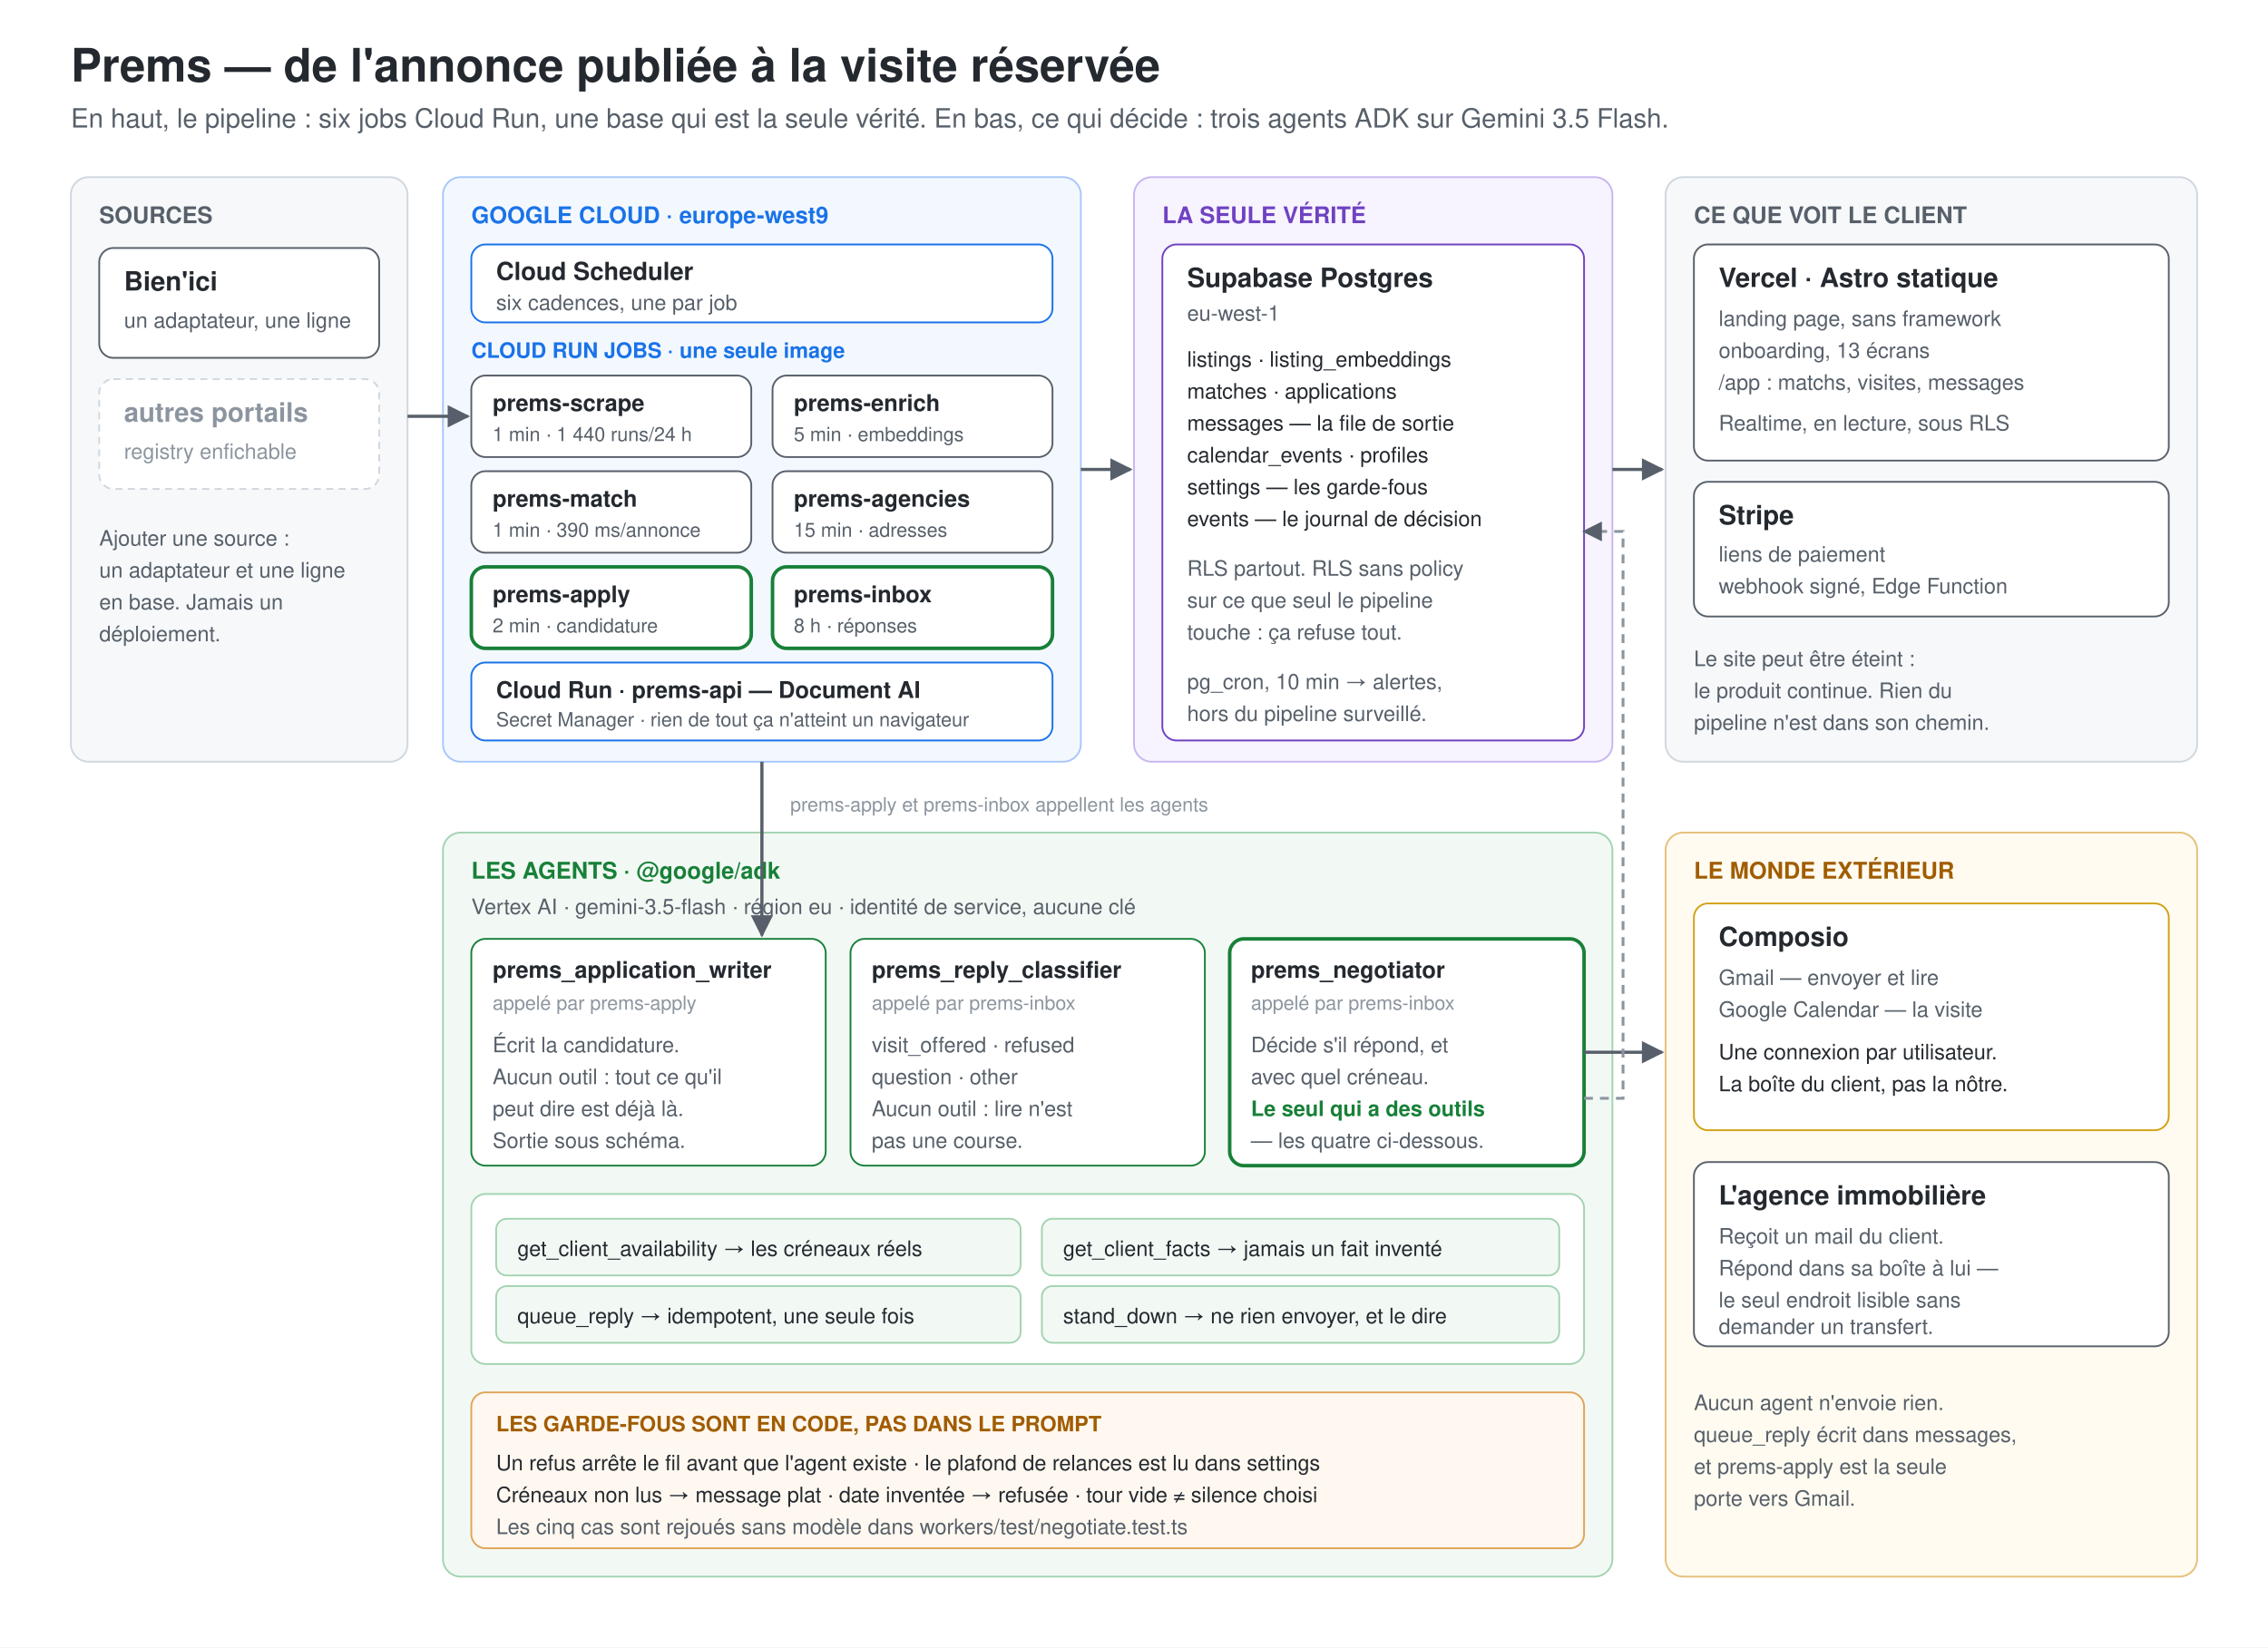
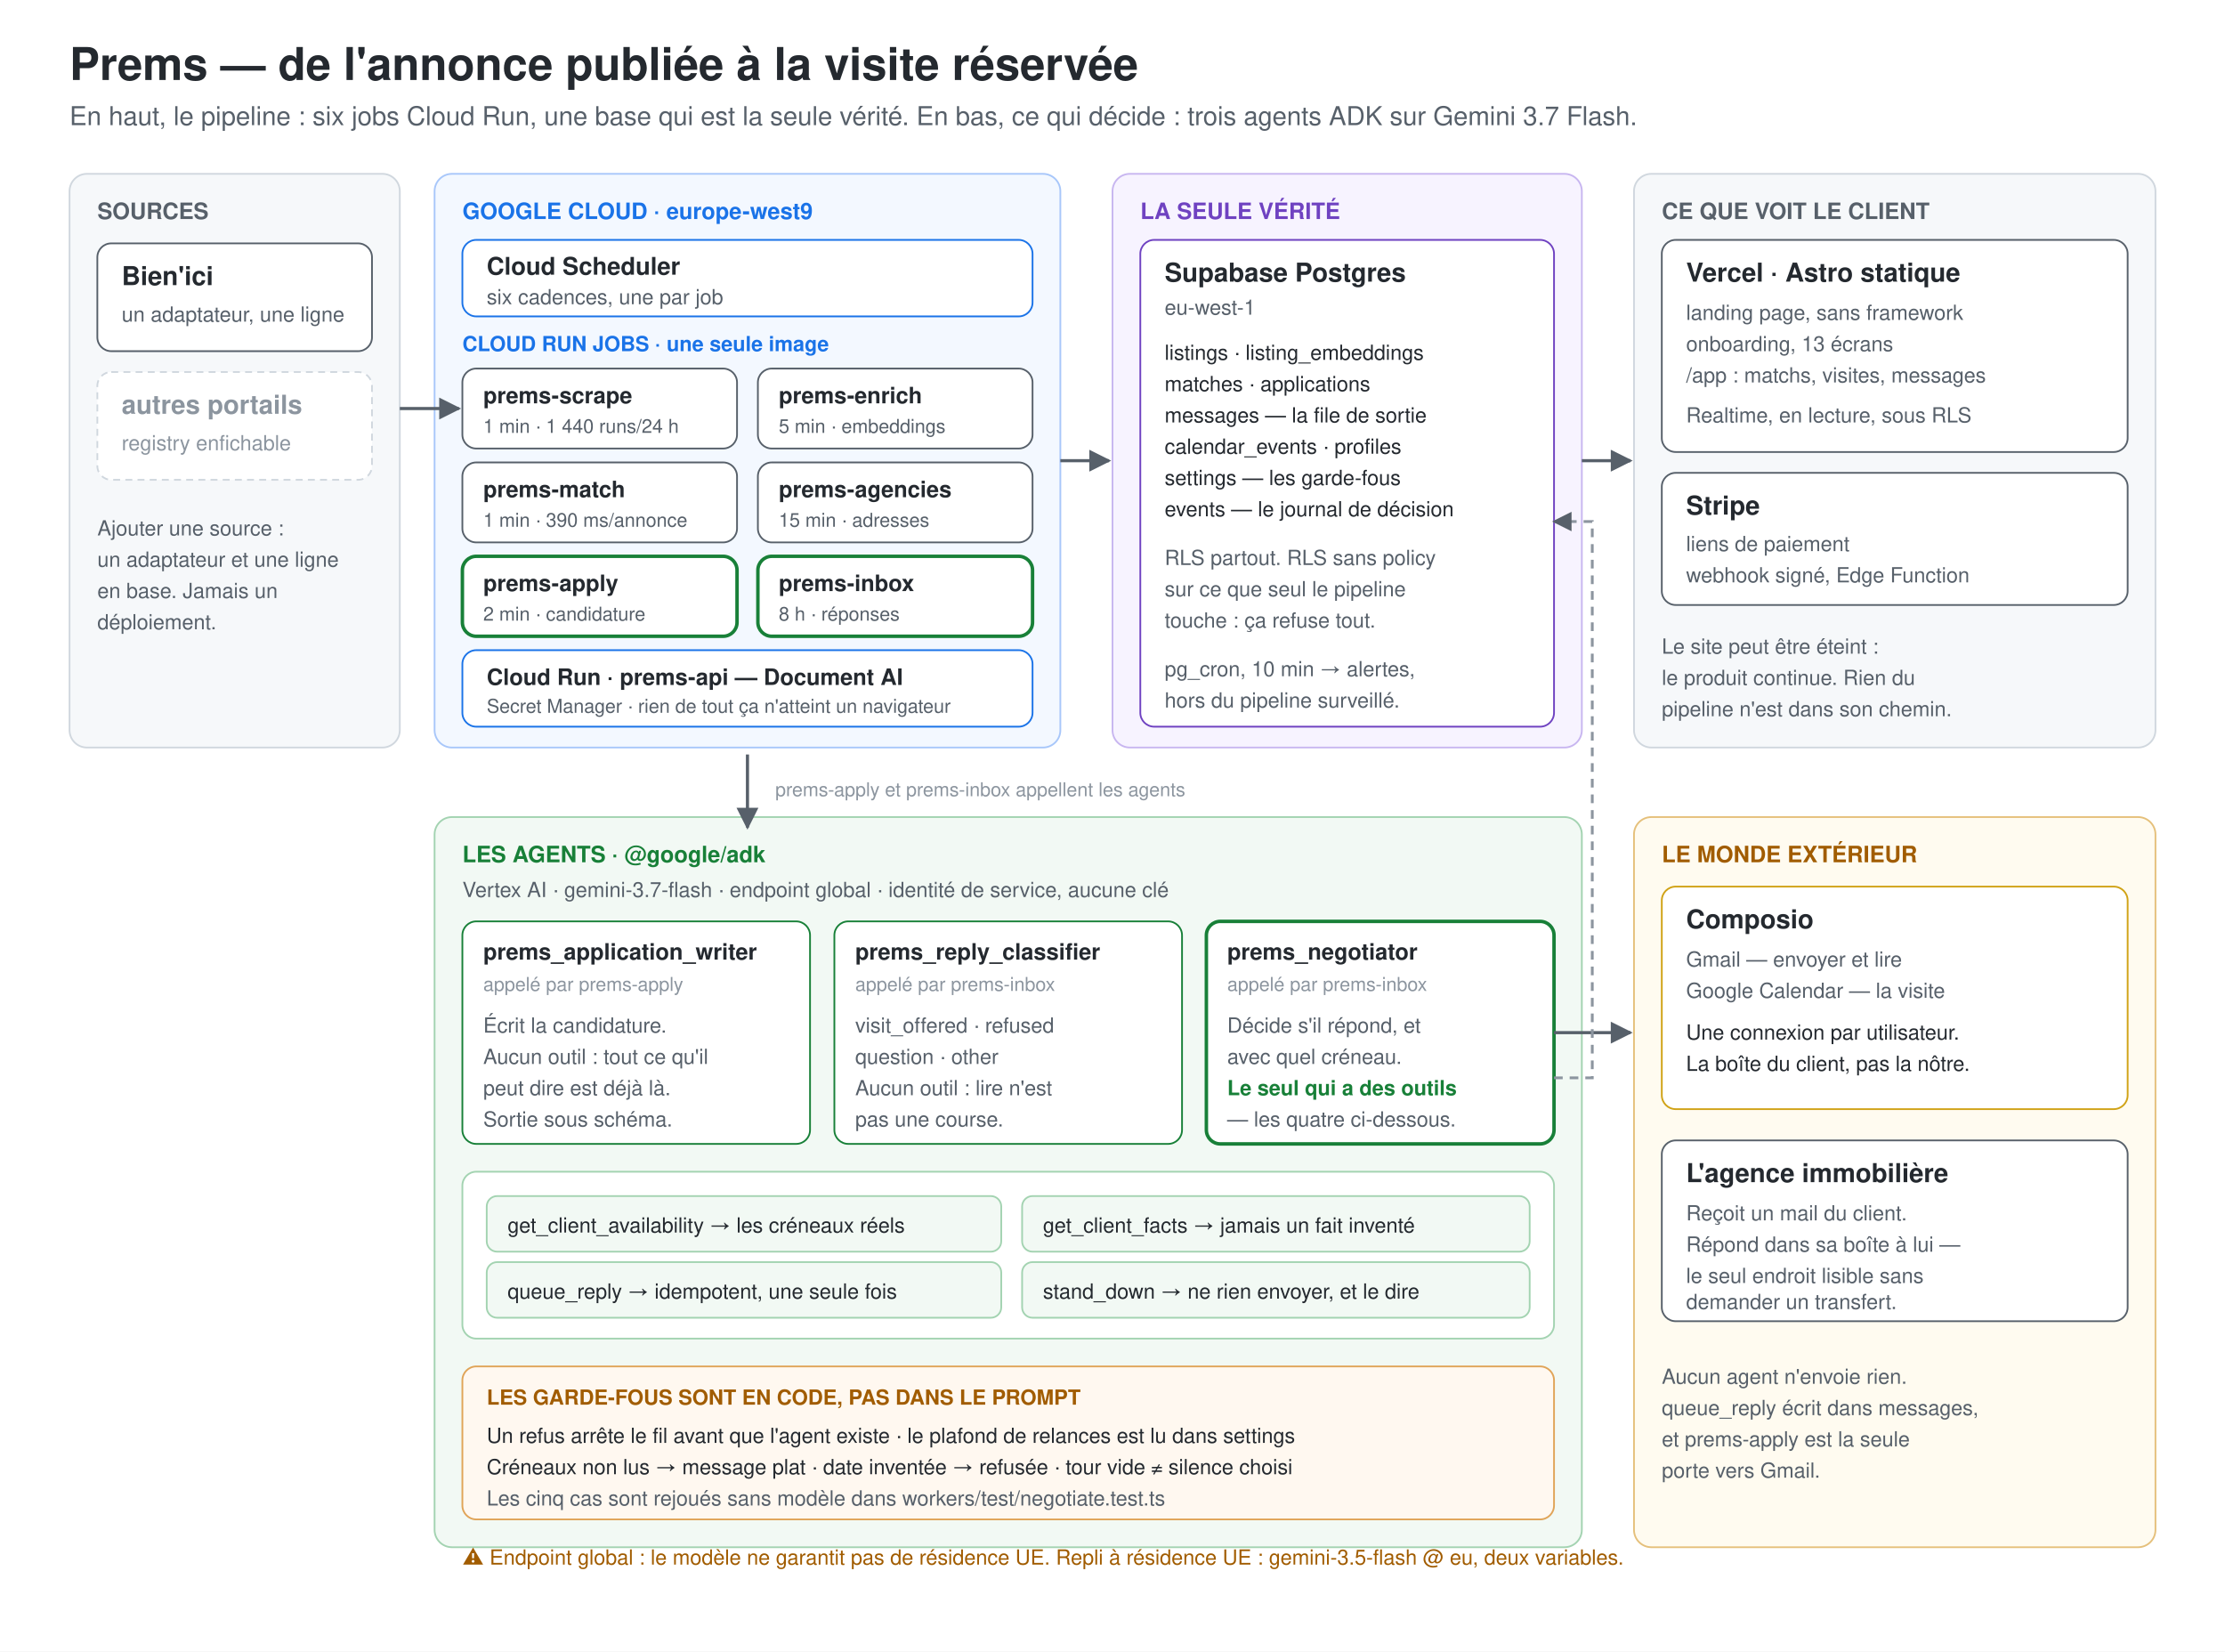
- <svg xmlns="http://www.w3.org/2000/svg" width="1280" height="930" viewBox="0 0 1280 930" font-family="ui-sans-serif, -apple-system, 'Segoe UI', Helvetica, Arial, sans-serif">
-   <rect width="1280" height="930" fill="#ffffff" />
+ <svg xmlns="http://www.w3.org/2000/svg" width="1280" height="950" viewBox="0 0 1280 950" font-family="ui-sans-serif, -apple-system, 'Segoe UI', Helvetica, Arial, sans-serif">
+   <rect width="1280" height="950" fill="#ffffff" />
  <defs>
    <marker id="a" viewBox="0 0 10 10" refX="9" refY="5" markerWidth="7" markerHeight="7" orient="auto-start-reverse">
      <path d="M 0 0 L 10 5 L 0 10 z" fill="#57606a" />
    </marker>
  </defs>
  <text x="40" y="46" font-size="26" font-weight="700" fill="#24292f">Prems — de l'annonce publiée à la visite réservée</text>
-   <text x="40" y="72" font-size="15" fill="#57606a">En haut, le pipeline : six jobs Cloud Run, une base qui est la seule vérité. En bas, ce qui décide : trois agents ADK sur Gemini 3.5 Flash.</text>
+   <text x="40" y="72" font-size="15" fill="#57606a">En haut, le pipeline : six jobs Cloud Run, une base qui est la seule vérité. En bas, ce qui décide : trois agents ADK sur Gemini 3.7 Flash.</text>
  <rect x="40" y="100" width="190" height="330" rx="10" fill="#f6f8fa" stroke="#d0d7de" />
  <text x="56" y="126" font-size="13" font-weight="700" fill="#57606a">SOURCES</text>
  <rect x="56" y="140" width="158" height="62" rx="8" fill="#ffffff" stroke="#57606a" />
  <text x="70" y="164" font-size="15" font-weight="600" fill="#24292f">Bien'ici</text>
  <text x="70" y="185" font-size="12" fill="#57606a">un adaptateur, une ligne</text>
  <rect x="56" y="214" width="158" height="62" rx="8" fill="#ffffff" stroke="#d0d7de" stroke-dasharray="4 3" />
  <text x="70" y="238" font-size="15" font-weight="600" fill="#8c959f">autres portails</text>
  <text x="70" y="259" font-size="12" fill="#8c959f">registry enfichable</text>
  <text x="56" y="308" font-size="12" fill="#57606a">Ajouter une source :</text>
  <text x="56" y="326" font-size="12" fill="#57606a">un adaptateur et une ligne</text>
  <text x="56" y="344" font-size="12" fill="#57606a">en base. Jamais un</text>
  <text x="56" y="362" font-size="12" fill="#57606a">déploiement.</text>
  <rect x="250" y="100" width="360" height="330" rx="10" fill="#f3f8ff" stroke="#a8c7fa" />
  <text x="266" y="126" font-size="13" font-weight="700" fill="#1a73e8">GOOGLE CLOUD · europe-west9</text>
  <rect x="266" y="138" width="328" height="44" rx="8" fill="#ffffff" stroke="#1a73e8" />
  <text x="280" y="158" font-size="14" font-weight="600" fill="#24292f">Cloud Scheduler</text>
  <text x="280" y="175" font-size="12" fill="#57606a">six cadences, une par job</text>
  <text x="266" y="202" font-size="12" font-weight="700" fill="#1a73e8">CLOUD RUN JOBS · une seule image</text>
  <rect x="266" y="212" width="158" height="46" rx="8" fill="#ffffff" stroke="#57606a" />
  <text x="278" y="232" font-size="13" font-weight="600" fill="#24292f">prems-scrape</text>
  <text x="278" y="249" font-size="11" fill="#57606a">1 min · 1 440 runs/24 h</text>
  <rect x="436" y="212" width="158" height="46" rx="8" fill="#ffffff" stroke="#57606a" />
  <text x="448" y="232" font-size="13" font-weight="600" fill="#24292f">prems-enrich</text>
  <text x="448" y="249" font-size="11" fill="#57606a">5 min · embeddings</text>
  <rect x="266" y="266" width="158" height="46" rx="8" fill="#ffffff" stroke="#57606a" />
  <text x="278" y="286" font-size="13" font-weight="600" fill="#24292f">prems-match</text>
  <text x="278" y="303" font-size="11" fill="#57606a">1 min · 390 ms/annonce</text>
  <rect x="436" y="266" width="158" height="46" rx="8" fill="#ffffff" stroke="#57606a" />
  <text x="448" y="286" font-size="13" font-weight="600" fill="#24292f">prems-agencies</text>
  <text x="448" y="303" font-size="11" fill="#57606a">15 min · adresses</text>
  <rect x="266" y="320" width="158" height="46" rx="8" fill="#ffffff" stroke="#188038" stroke-width="2" />
  <text x="278" y="340" font-size="13" font-weight="600" fill="#24292f">prems-apply</text>
  <text x="278" y="357" font-size="11" fill="#57606a">2 min · candidature</text>
  <rect x="436" y="320" width="158" height="46" rx="8" fill="#ffffff" stroke="#188038" stroke-width="2" />
  <text x="448" y="340" font-size="13" font-weight="600" fill="#24292f">prems-inbox</text>
  <text x="448" y="357" font-size="11" fill="#57606a">8 h · réponses</text>
  <rect x="266" y="374" width="328" height="44" rx="8" fill="#ffffff" stroke="#1a73e8" />
  <text x="280" y="394" font-size="13" font-weight="600" fill="#24292f">Cloud Run · prems-api — Document AI</text>
  <text x="280" y="410" font-size="11" fill="#57606a">Secret Manager · rien de tout ça n'atteint un navigateur</text>
  <rect x="640" y="100" width="270" height="330" rx="10" fill="#f7f3ff" stroke="#c8b6f0" />
  <text x="656" y="126" font-size="13" font-weight="700" fill="#6f42c1">LA SEULE VÉRITÉ</text>
  <rect x="656" y="138" width="238" height="280" rx="8" fill="#ffffff" stroke="#6f42c1" />
  <text x="670" y="162" font-size="15" font-weight="600" fill="#24292f">Supabase Postgres</text>
  <text x="670" y="181" font-size="12" fill="#57606a">eu-west-1</text>
  <text x="670" y="207" font-size="12" fill="#24292f">listings · listing_embeddings</text>
  <text x="670" y="225" font-size="12" fill="#24292f">matches · applications</text>
  <text x="670" y="243" font-size="12" fill="#24292f">messages — la file de sortie</text>
  <text x="670" y="261" font-size="12" fill="#24292f">calendar_events · profiles</text>
  <text x="670" y="279" font-size="12" fill="#24292f">settings — les garde-fous</text>
  <text x="670" y="297" font-size="12" fill="#24292f">events — le journal de décision</text>
  <text x="670" y="325" font-size="12" fill="#57606a">RLS partout. RLS sans policy</text>
  <text x="670" y="343" font-size="12" fill="#57606a">sur ce que seul le pipeline</text>
  <text x="670" y="361" font-size="12" fill="#57606a">touche : ça refuse tout.</text>
  <text x="670" y="389" font-size="12" fill="#57606a">pg_cron, 10 min → alertes,</text>
  <text x="670" y="407" font-size="12" fill="#57606a">hors du pipeline surveillé.</text>
  <rect x="940" y="100" width="300" height="330" rx="10" fill="#f6f8fa" stroke="#d0d7de" />
  <text x="956" y="126" font-size="13" font-weight="700" fill="#57606a">CE QUE VOIT LE CLIENT</text>
  <rect x="956" y="138" width="268" height="122" rx="8" fill="#ffffff" stroke="#57606a" />
  <text x="970" y="162" font-size="15" font-weight="600" fill="#24292f">Vercel · Astro statique</text>
  <text x="970" y="184" font-size="12" fill="#57606a">landing page, sans framework</text>
  <text x="970" y="202" font-size="12" fill="#57606a">onboarding, 13 écrans</text>
  <text x="970" y="220" font-size="12" fill="#57606a">/app : matchs, visites, messages</text>
  <text x="970" y="243" font-size="12" fill="#57606a">Realtime, en lecture, sous RLS</text>
  <rect x="956" y="272" width="268" height="76" rx="8" fill="#ffffff" stroke="#57606a" />
  <text x="970" y="296" font-size="15" font-weight="600" fill="#24292f">Stripe</text>
  <text x="970" y="317" font-size="12" fill="#57606a">liens de paiement</text>
  <text x="970" y="335" font-size="12" fill="#57606a">webhook signé, Edge Function</text>
  <text x="956" y="376" font-size="12" fill="#57606a">Le site peut être éteint :</text>
  <text x="956" y="394" font-size="12" fill="#57606a">le produit continue. Rien du</text>
  <text x="956" y="412" font-size="12" fill="#57606a">pipeline n'est dans son chemin.</text>
  <rect x="250" y="470" width="660" height="420" rx="10" fill="#f2f9f4" stroke="#a3d3b1" />
  <text x="266" y="496" font-size="13" font-weight="700" fill="#188038">LES AGENTS · @google/adk</text>
-   <text x="266" y="516" font-size="12" fill="#57606a">Vertex AI · gemini-3.5-flash · région eu · identité de service, aucune clé</text>
+   <text x="266" y="516" font-size="12" fill="#57606a">Vertex AI · gemini-3.7-flash · endpoint global · identité de service, aucune clé</text>
  <rect x="266" y="530" width="200" height="128" rx="8" fill="#ffffff" stroke="#188038" />
  <text x="278" y="552" font-size="13" font-weight="600" fill="#24292f">prems_application_writer</text>
  <text x="278" y="570" font-size="11" fill="#8c959f">appelé par prems-apply</text>
  <text x="278" y="594" font-size="12" fill="#57606a">Écrit la candidature.</text>
  <text x="278" y="612" font-size="12" fill="#57606a">Aucun outil : tout ce qu'il</text>
  <text x="278" y="630" font-size="12" fill="#57606a">peut dire est déjà là.</text>
  <text x="278" y="648" font-size="12" fill="#57606a">Sortie sous schéma.</text>
  <rect x="480" y="530" width="200" height="128" rx="8" fill="#ffffff" stroke="#188038" />
  <text x="492" y="552" font-size="13" font-weight="600" fill="#24292f">prems_reply_classifier</text>
  <text x="492" y="570" font-size="11" fill="#8c959f">appelé par prems-inbox</text>
  <text x="492" y="594" font-size="12" fill="#57606a">visit_offered · refused</text>
  <text x="492" y="612" font-size="12" fill="#57606a">question · other</text>
  <text x="492" y="630" font-size="12" fill="#57606a">Aucun outil : lire n'est</text>
  <text x="492" y="648" font-size="12" fill="#57606a">pas une course.</text>
  <rect x="694" y="530" width="200" height="128" rx="8" fill="#ffffff" stroke="#188038" stroke-width="2" />
  <text x="706" y="552" font-size="13" font-weight="600" fill="#24292f">prems_negotiator</text>
  <text x="706" y="570" font-size="11" fill="#8c959f">appelé par prems-inbox</text>
  <text x="706" y="594" font-size="12" fill="#57606a">Décide s'il répond, et</text>
  <text x="706" y="612" font-size="12" fill="#57606a">avec quel créneau.</text>
  <text x="706" y="630" font-size="12" font-weight="600" fill="#188038">Le seul qui a des outils</text>
  <text x="706" y="648" font-size="12" fill="#57606a">— les quatre ci-dessous.</text>
  <rect x="266" y="674" width="628" height="96" rx="8" fill="#ffffff" stroke="#a3d3b1" />
  <rect x="280" y="688" width="296" height="32" rx="6" fill="#f2f9f4" stroke="#a3d3b1" />
  <text x="292" y="709" font-size="12" fill="#24292f">get_client_availability → les créneaux réels</text>
  <rect x="588" y="688" width="292" height="32" rx="6" fill="#f2f9f4" stroke="#a3d3b1" />
  <text x="600" y="709" font-size="12" fill="#24292f">get_client_facts → jamais un fait inventé</text>
  <rect x="280" y="726" width="296" height="32" rx="6" fill="#f2f9f4" stroke="#a3d3b1" />
  <text x="292" y="747" font-size="12" fill="#24292f">queue_reply → idempotent, une seule fois</text>
  <rect x="588" y="726" width="292" height="32" rx="6" fill="#f2f9f4" stroke="#a3d3b1" />
  <text x="600" y="747" font-size="12" fill="#24292f">stand_down → ne rien envoyer, et le dire</text>
  <rect x="266" y="786" width="628" height="88" rx="8" fill="#fff8f0" stroke="#e0a458" />
  <text x="280" y="808" font-size="12" font-weight="700" fill="#a15c00">LES GARDE-FOUS SONT EN CODE, PAS DANS LE PROMPT</text>
  <text x="280" y="830" font-size="12" fill="#24292f">Un refus arrête le fil avant que l'agent existe · le plafond de relances est lu dans settings</text>
  <text x="280" y="848" font-size="12" fill="#24292f">Créneaux non lus → message plat · date inventée → refusée · tour vide ≠ silence choisi</text>
  <text x="280" y="866" font-size="12" fill="#57606a">Les cinq cas sont rejoués sans modèle dans workers/test/negotiate.test.ts</text>
  <rect x="940" y="470" width="300" height="420" rx="10" fill="#fffbf0" stroke="#e5c07b" />
  <text x="956" y="496" font-size="13" font-weight="700" fill="#a15c00">LE MONDE EXTÉRIEUR</text>
  <rect x="956" y="510" width="268" height="128" rx="8" fill="#ffffff" stroke="#d0a215" />
  <text x="970" y="534" font-size="15" font-weight="600" fill="#24292f">Composio</text>
  <text x="970" y="556" font-size="12" fill="#57606a">Gmail — envoyer et lire</text>
  <text x="970" y="574" font-size="12" fill="#57606a">Google Calendar — la visite</text>
  <text x="970" y="598" font-size="12" fill="#24292f">Une connexion par utilisateur.</text>
  <text x="970" y="616" font-size="12" fill="#24292f">La boîte du client, pas la nôtre.</text>
  <rect x="956" y="656" width="268" height="104" rx="8" fill="#ffffff" stroke="#57606a" />
  <text x="970" y="680" font-size="15" font-weight="600" fill="#24292f">L'agence immobilière</text>
  <text x="970" y="702" font-size="12" fill="#57606a">Reçoit un mail du client.</text>
  <text x="970" y="720" font-size="12" fill="#57606a">Répond dans sa boîte à lui —</text>
  <text x="970" y="738" font-size="12" fill="#57606a">le seul endroit lisible sans</text>
  <text x="970" y="753" font-size="12" fill="#57606a">demander un transfert.</text>
  <text x="956" y="796" font-size="12" fill="#57606a">Aucun agent n'envoie rien.</text>
  <text x="956" y="814" font-size="12" fill="#57606a">queue_reply écrit dans messages,</text>
  <text x="956" y="832" font-size="12" fill="#57606a">et prems-apply est la seule</text>
  <text x="956" y="850" font-size="12" fill="#57606a">porte vers Gmail.</text>
  <g stroke="#57606a" stroke-width="1.8" fill="none" marker-end="url(#a)">
    <path d="M 230 235 L 264 235" />
    <path d="M 610 265 L 638 265" />
    <path d="M 910 265 L 938 265" />
-     <path d="M 430 430 L 430 528" />
+     <path d="M 430 434 L 430 476" />
    <path d="M 894 594 L 938 594" />
  </g>
  <g stroke="#8c959f" stroke-width="1.6" fill="none" stroke-dasharray="5 4" marker-end="url(#a)">
    <path d="M 894 620 L 916 620 L 916 300 L 894 300" />
  </g>
  <text x="446" y="458" font-size="11" fill="#8c959f">prems-apply et prems-inbox appellent les agents</text>
+   <text x="266" y="900" font-size="12" fill="#a15c00">⚠ Endpoint global : le modèle ne garantit pas de résidence UE. Repli à résidence UE : gemini-3.5-flash @ eu, deux variables.</text>
</svg>
